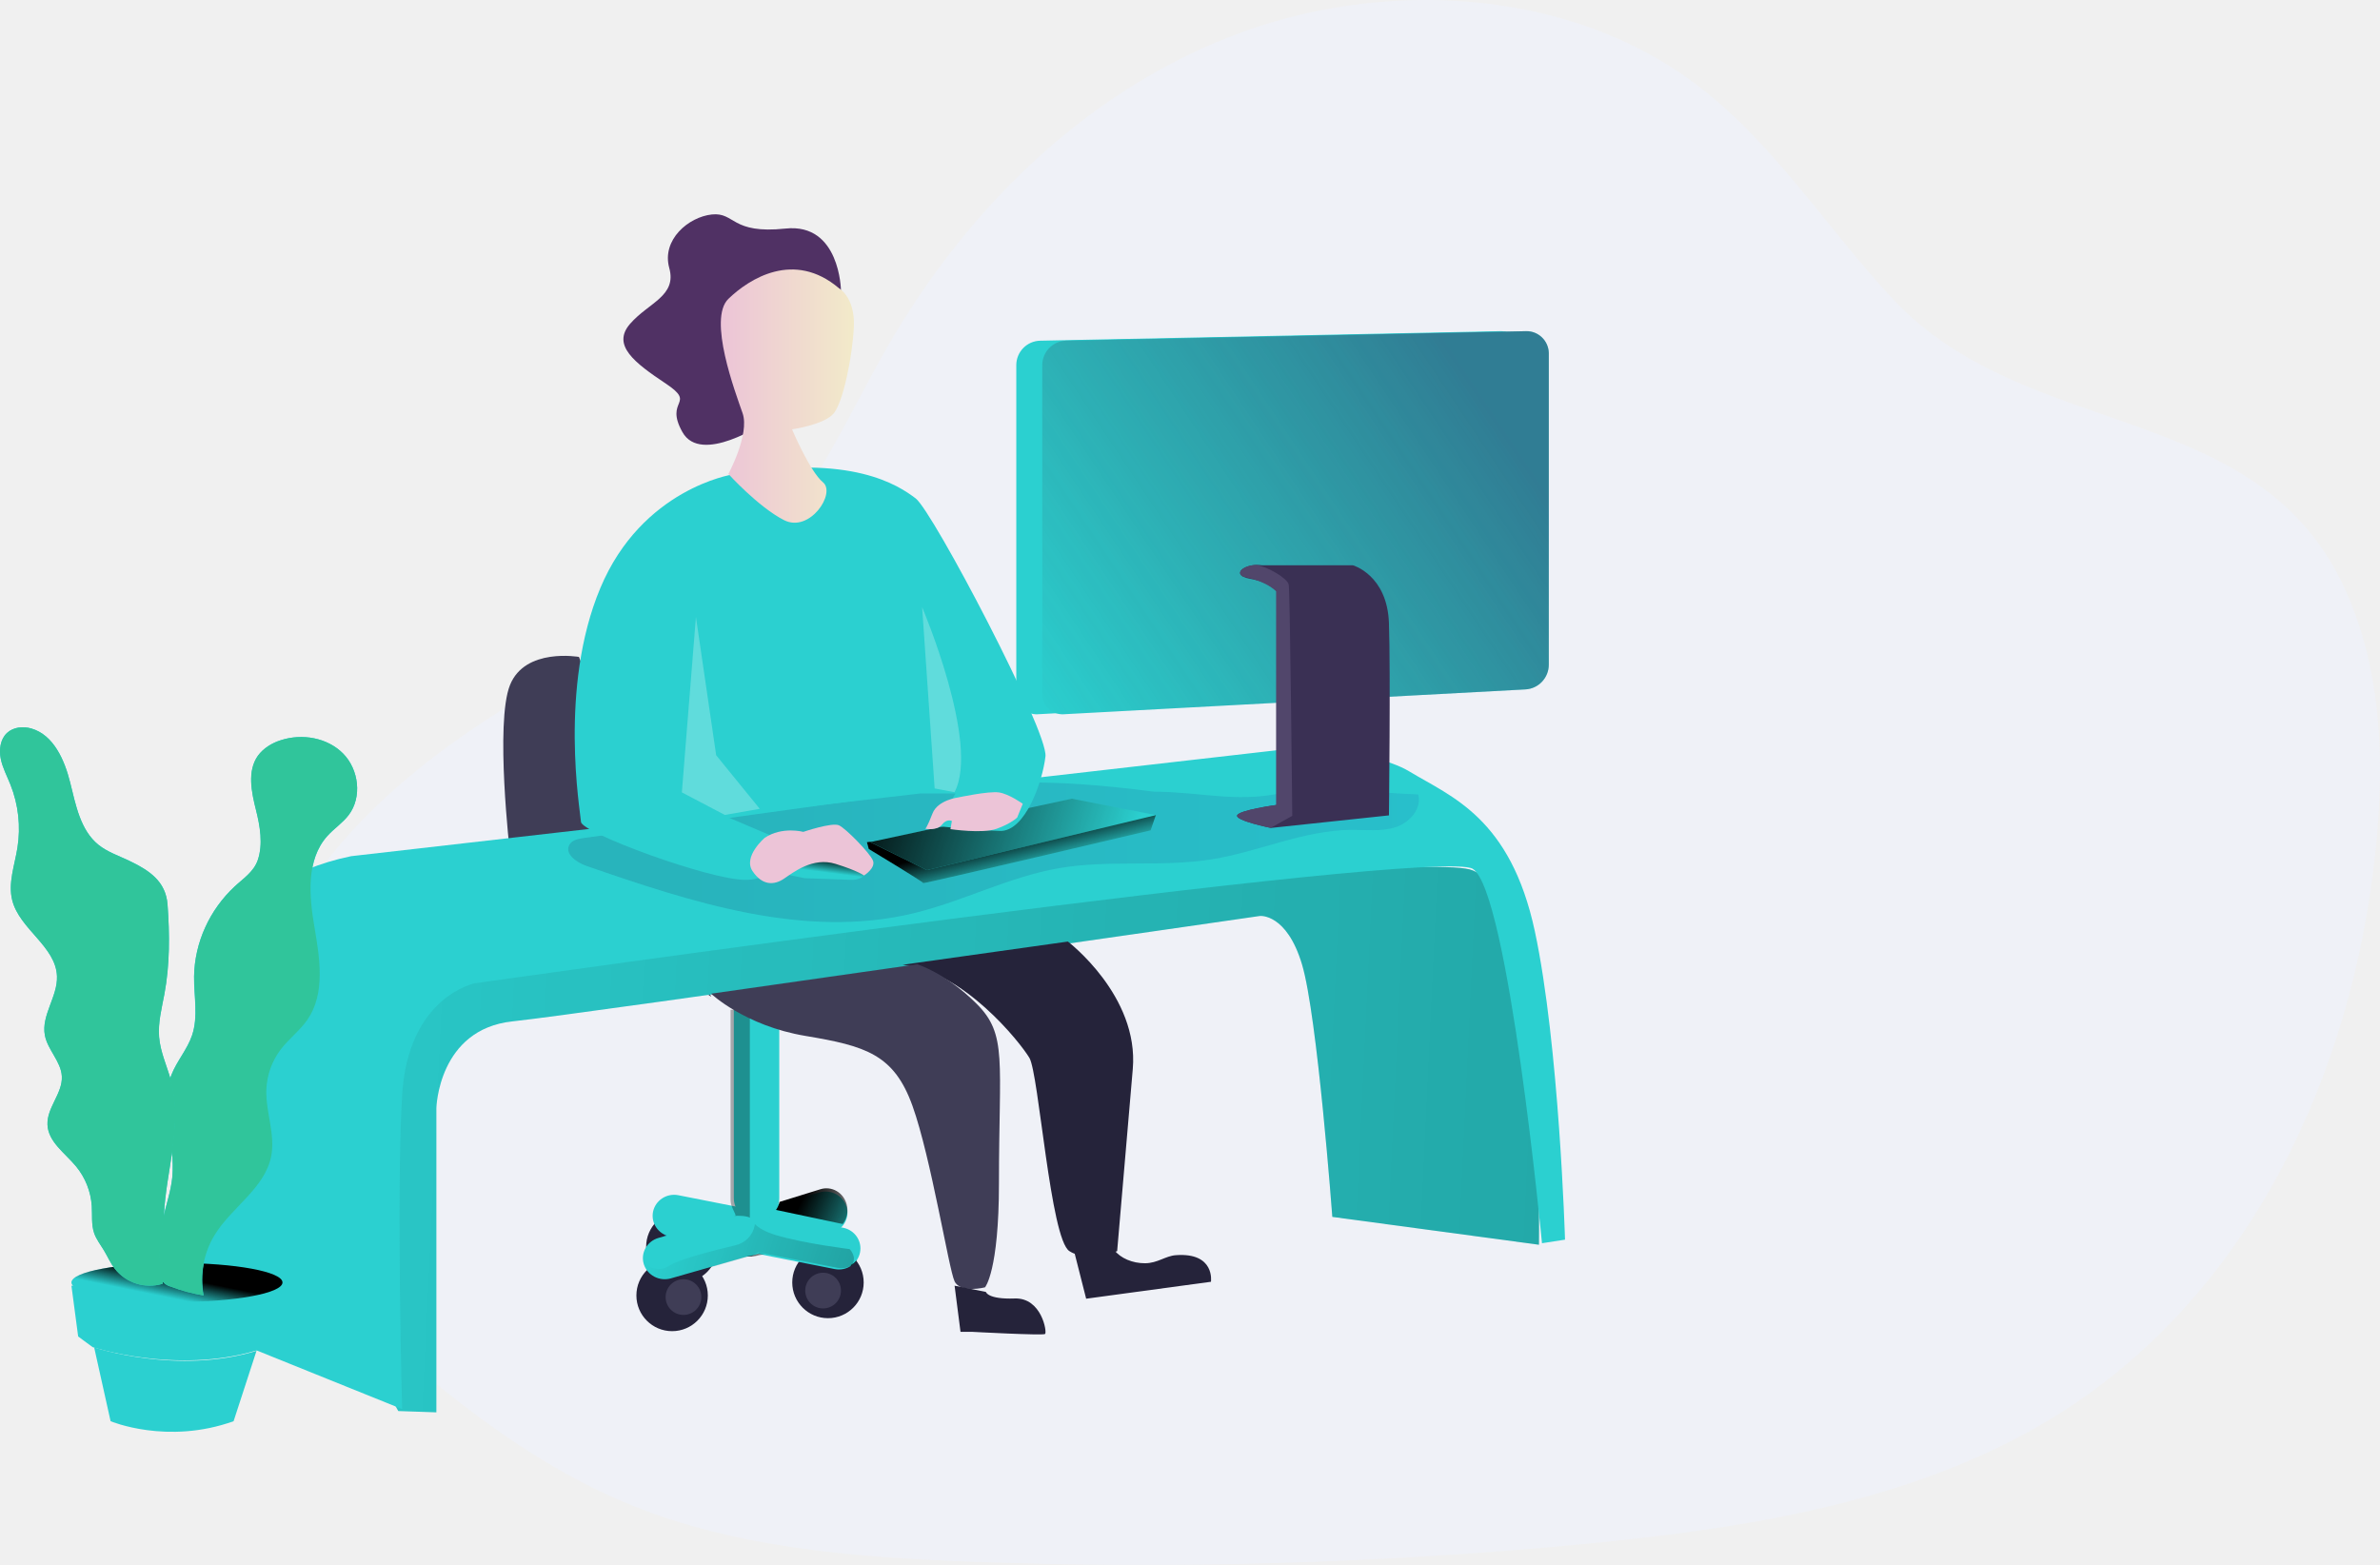
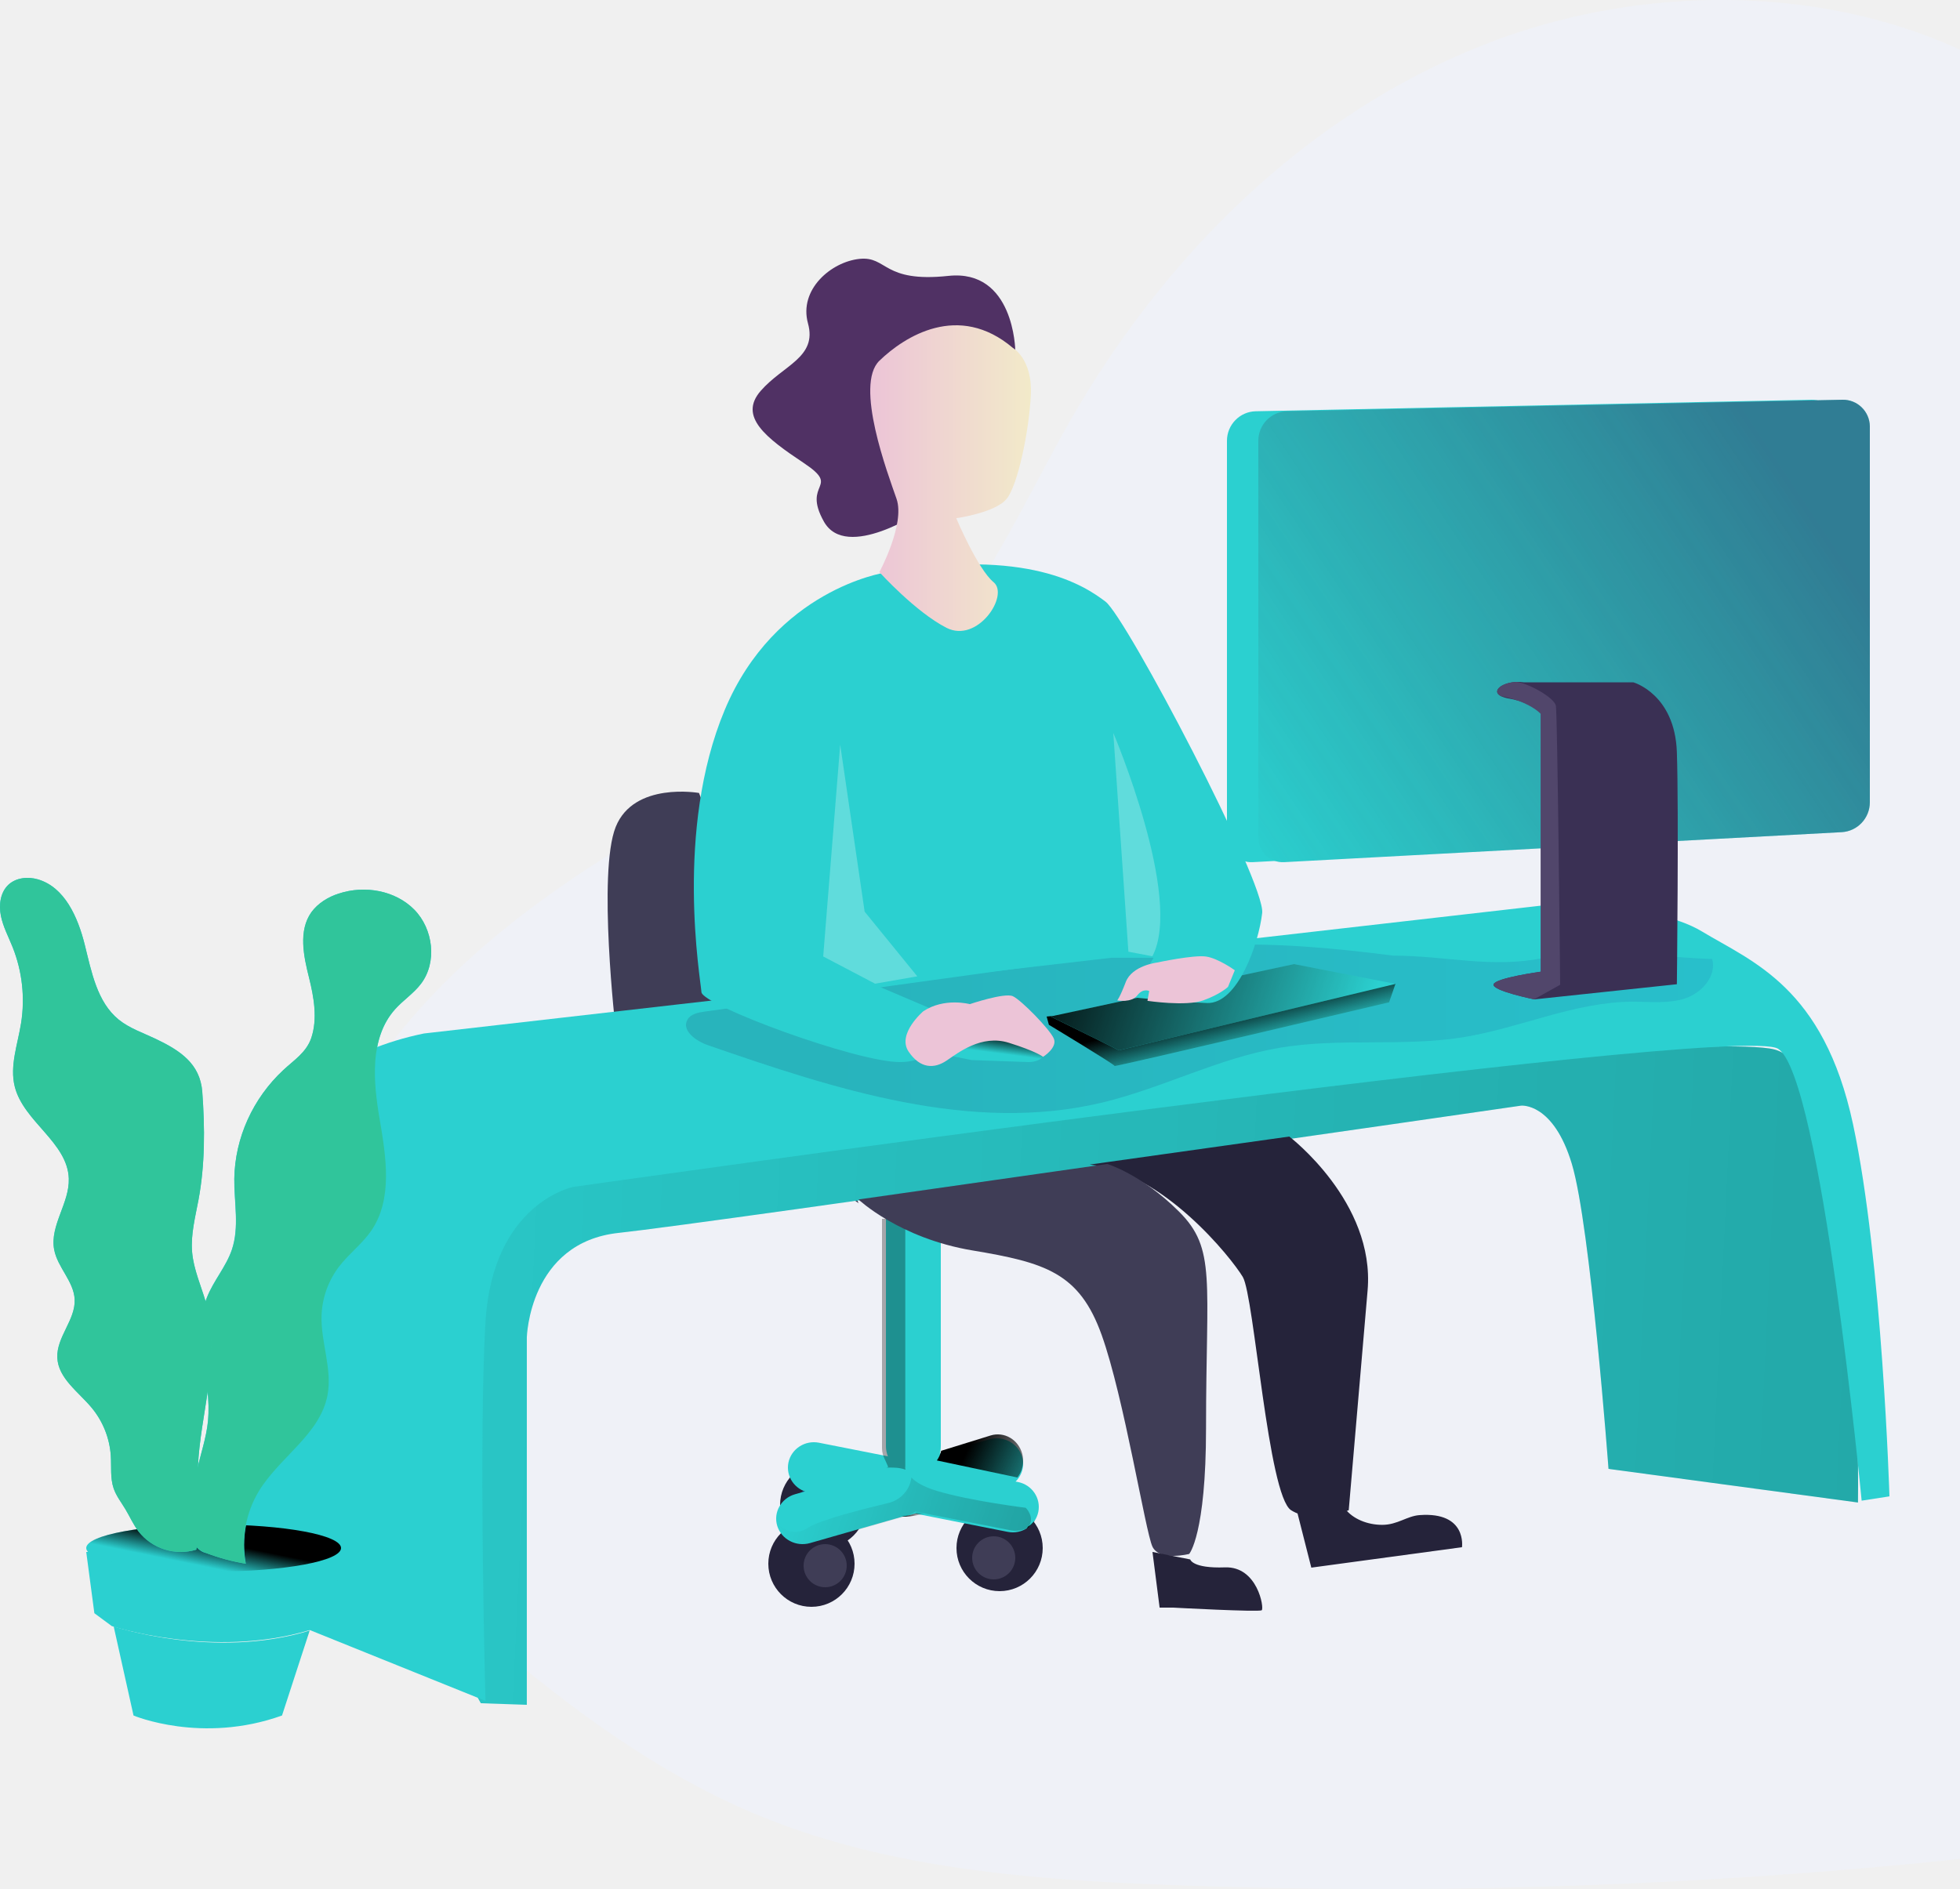
- <svg xmlns="http://www.w3.org/2000/svg" width="733" height="482">
+ <svg xmlns="http://www.w3.org/2000/svg" width="500" height="482">
  <defs>
    <linearGradient id="a" x1="0%" x2="100%" y1="50%" y2="50%">
      <stop offset="0%" stop-color="#183866" />
      <stop offset="100%" stop-color="#1A7FC1" />
    </linearGradient>
    <linearGradient id="b" x1="-.13%" x2="100%" y1="50.057%" y2="50.057%">
      <stop offset="0%" />
      <stop offset="99%" stop-opacity="0" />
    </linearGradient>
    <linearGradient id="c" x1="176.072%" x2="310.393%" y1="-566.037%" y2="-534.629%">
      <stop offset="0%" />
      <stop offset="99%" stop-opacity="0" />
    </linearGradient>
    <linearGradient id="d" x1="58.928%" x2="52.269%" y1="-257.998%" y2="-277.344%">
      <stop offset="0%" />
      <stop offset="99%" stop-opacity="0" />
    </linearGradient>
    <linearGradient id="e" x1="156.099%" x2="8.109%" y1="-63.273%" y2="-76.114%">
      <stop offset="0%" />
      <stop offset="99%" stop-opacity="0" />
    </linearGradient>
    <linearGradient id="f" x1="2361.044%" x2="2162.651%" y1="-16584.906%" y2="-16647.547%">
      <stop offset="0%" />
      <stop offset="99%" stop-opacity="0" />
    </linearGradient>
    <linearGradient id="g" x1="241.391%" x2="133.142%" y1="-426.052%" y2="-412.195%">
      <stop offset="0%" />
      <stop offset="99%" stop-opacity="0" />
    </linearGradient>
    <linearGradient id="h" x1="106.85%" x2="-35.821%" y1="22.502%" y2="19.27%">
      <stop offset="0%" />
      <stop offset="100%" stop-opacity="0" />
    </linearGradient>
    <linearGradient id="i" x1="14.169%" x2="114.168%" y1="-41.335%" y2="-41.335%">
      <stop offset="0%" stop-color="#183866" />
      <stop offset="100%" stop-color="#1A7FC1" />
    </linearGradient>
    <linearGradient id="j" x1="40.386%" x2="71.43%" y1="39.515%" y2="67.977%">
      <stop offset="0%" />
      <stop offset="99%" stop-opacity="0" />
    </linearGradient>
    <linearGradient id="k" x1="-12.531%" x2="93.689%" y1="44.923%" y2="53.42%">
      <stop offset="0%" />
      <stop offset="99%" stop-opacity="0" />
    </linearGradient>
    <linearGradient id="l" x1="53.702%" x2="43.721%" y1="42.271%" y2="80.595%">
      <stop offset="0%" />
      <stop offset="99%" stop-opacity="0" />
    </linearGradient>
    <linearGradient id="m" x1="190.926%" x2="102.154%" y1="-333.246%" y2="-335.028%">
      <stop offset="0%" />
      <stop offset="99%" stop-opacity="0" />
    </linearGradient>
    <linearGradient id="n" x1="168.578%" x2="111.53%" y1="-126.252%" y2="-126.942%">
      <stop offset="0%" />
      <stop offset="99%" stop-opacity="0" />
    </linearGradient>
    <linearGradient id="o" x1="56.989%" x2="28.128%" y1="43.618%" y2="69.958%">
      <stop offset="0%" />
      <stop offset="99%" stop-opacity="0" />
    </linearGradient>
    <linearGradient id="p" x1="58.095%" x2="57.212%" y1="-1473.571%" y2="-1370.204%">
      <stop offset="0%" />
      <stop offset="99%" stop-opacity="0" />
    </linearGradient>
    <linearGradient id="q" x1="-.04%" x2="99.996%" y1="49.993%" y2="49.993%">
      <stop offset="0%" stop-color="#ECC4D7" />
      <stop offset="42%" stop-color="#EFD4D1" />
      <stop offset="100%" stop-color="#F2EAC9" />
    </linearGradient>
    <linearGradient id="r" x1="99.032%" x2="199.03%" y1="-163.287%" y2="-163.287%">
      <stop offset="0%" stop-color="#ECC4D7" />
      <stop offset="42%" stop-color="#EFD4D1" />
      <stop offset="100%" stop-color="#F2EAC9" />
    </linearGradient>
    <linearGradient id="s" x1="124.306%" x2="224.306%" y1="-84.564%" y2="-84.564%">
      <stop offset="0%" stop-color="#ECC4D7" />
      <stop offset="42%" stop-color="#EFD4D1" />
      <stop offset="100%" stop-color="#F2EAC9" />
    </linearGradient>
    <linearGradient id="t" x1="128.89%" x2="24.06%" y1="100.36%" y2="153.095%">
      <stop offset="0%" stop-color="#362958" stop-opacity=".501" />
      <stop offset="100%" stop-color="#34313D" stop-opacity="0" />
    </linearGradient>
    <linearGradient id="u" x1="3990.942%" x2="3874.36%" y1="-34225.187%" y2="-34268.317%">
      <stop offset="0%" />
      <stop offset="99%" stop-opacity="0" />
    </linearGradient>
  </defs>
  <g fill="none" fill-rule="nonzero">
    <path fill="#EFF1F7" d="M583.08 92.214c-20.973-22.385-37.208-49.107-62.275-67.375-39.374-28.754-96.041-31.558-142.08-13.494-46.04 18.063-81.905 54.474-105.544 95.703-12.435 21.692-22.202 45.354-40.423 63.08-15.403 14.976-35.648 24.531-54.843 34.938-30.948 16.733-60.752 36.952-80.78 64.695-20.026 27.743-28.98 64.18-16.178 95.446 8.633 21.097 26.022 37.883 43.836 53.081 20.964 17.869 43.496 34.601 69.5 45.248 32.555 13.246 68.694 16.094 104.134 17.442 62.828 2.38 125.757.601 188.319-5.323 51.23-4.844 104.011-13.113 146.874-39.88 60.043-37.484 91-106.163 97.97-173.51 2.836-26.936 2.118-54.928-8.964-79.92-26.504-59.78-98.017-45.798-139.547-90.131z" />
    <path fill="#3F3D56" d="M178.317 202.334s-16.6-2.947-21.25 8.669c-4.65 11.616 0 51.733 0 51.733L219 307l-40.683-104.666z" />
    <path fill="#2BD0D0" d="M256.202 379.727l-24.555 7.008c-3.568 1.01-7.31-.952-8.372-4.386-1.047-3.438.987-7.046 4.55-8.069l24.522-7.014c3.565-1.01 7.307.947 8.372 4.379 1.058 3.433-.96 7.045-4.517 8.082z" />
    <circle cx="255" cy="395" r="11" fill="#25233A" />
    <circle cx="253.5" cy="397.5" r="5.5" fill="#3F3D56" />
    <circle cx="210" cy="384" r="11" fill="#25233A" />
    <path fill="url(#a)" d="M214 384.5a5.5 5.5 0 11-11 0 5.5 5.5 0 0111 0z" />
    <circle cx="207" cy="399" r="11" fill="#25233A" />
    <path fill="#3F3D56" d="M216 399.5a5.5 5.5 0 11-11 0 5.5 5.5 0 0111 0z" />
    <path fill="#2BD0D0" d="M257.085 390.874l-50.787-10.046c-3.574-.717-5.884-4.13-5.168-7.636.732-3.5 4.21-5.764 7.785-5.066l50.787 10.027c3.574.717 5.884 4.13 5.168 7.637-.723 3.507-4.204 5.781-7.785 5.084z" />
    <path fill="#2BD0D0" d="M226 310h14v59c0 3.866-3.133 7-6.997 7a6.999 6.999 0 01-6.996-7v-59H226z" />
    <path fill="#2BD0D0" d="M231.187 386.708l-24.537 7.025c-3.568 1.014-7.314-.949-8.375-4.388-1.047-3.44.987-7.05 4.548-8.074l24.537-7.005c3.564-1.01 7.304.948 8.368 4.381 1.039 3.435-.99 7.034-4.541 8.06z" />
    <path fill="url(#b)" d="M236 386.26l-3.125.551a12.89 12.89 0 01-2.875.172l1.305-.228a10.302 10.302 0 002.507-.755l2.188.26z" />
    <path fill="url(#c)" d="M261 372.738a6.914 6.914 0 01-1.46 4.262L239 372.65a7.113 7.113 0 001.098-2.462l12.654-3.923a6.201 6.201 0 014.913.579c1.5.867 2.609 2.324 3.083 4.048.164.6.249 1.222.252 1.846z" />
    <path fill="url(#d)" d="M225.22 371.103a5.776 5.776 0 01-.22-1.58V311h5.943v63.07c-.059.31-.04.627.057.93a9.278 9.278 0 00-2.845-.511c-.69-.04-1.385-.04-2.076 0l.425-.1c.262-.04-.94-2.091-1.283-3.286z" opacity=".31" />
    <path fill="url(#e)" d="M262.289 389.8c-.97.523-2.061.797-3.17.796a7.063 7.063 0 01-1.33-.13l-22.407-4.406-1.867-.363a6.54 6.54 0 01-2.133 1.055l-1.11.317-23.025 6.666c-3.514 1.007-7.202-.943-8.247-4.362 1.997 1.805 5.029 1.973 7.223.401 2.811-1.896 14.002-4.743 20.341-6.257 2.996-.698 5.288-3.05 5.848-6 .016-.173.042-.346.08-.517 1.056 1.113 2.997 2.362 6.505 3.423 8.64 2.589 22.667 4.304 22.667 4.304s2.532 2.42.625 5.073z" opacity=".31" />
    <path fill="url(#f)" d="M264 388a7.624 7.624 0 01-2 2 119.75 119.75 0 002-2z" />
    <path fill="url(#g)" d="M226.3 370.559a6.82 6.82 0 001.7 3.13c-.21.039-.425.092-.641.151L206.088 380c-3.271-.813-5.426-3.865-5.044-7.146.381-3.28 3.181-5.781 6.556-5.854a7.14 7.14 0 011.35.132l17.35 3.427z" />
    <path fill="#503164" d="M259 89.407s-.276-20.805-17.075-19.01c-16.8 1.793-15.511-5.095-22.687-4.339-7.175.757-15.51 7.786-13.117 16.468 2.395 8.682-6.332 10.623-12.064 17.21-5.733 6.587 1.349 11.976 11.006 18.416 9.657 6.44-.6 4.773 5.125 14.955 5.726 10.181 25.107-2.825 25.107-2.825L259 89.407z" />
    <path fill="#2BD0D0" d="M122.664 434.601l11.73.399v-93.745s.59-24.241 23.452-26.673c22.861-2.431 230.196-32.466 230.196-32.466s8.218-.87 12.951 14.901c4.733 15.771 9.34 77.787 9.34 77.787l63.64 8.577s1.68-109.55-21.302-115.595c-22.981-6.045-323.522 24.76-323.522 24.76s-22.29 116.352-6.485 142.055z" />
    <path fill="url(#h)" d="M122.664 434.601l11.73.399v-93.745s.59-24.241 23.452-26.673c22.861-2.431 230.196-32.466 230.196-32.466s8.218-.87 12.951 14.901c4.733 15.771 9.34 77.787 9.34 77.787l63.64 8.577s1.68-109.55-21.302-115.595c-22.981-6.045-323.522 24.76-323.522 24.76s-22.29 116.352-6.485 142.055z" opacity=".197" />
    <path fill="#2BD0D0" d="M62 303.784s5.744-31.756 46.144-40.079l285.183-32.643s27.996-1.16 40.804 6.587c12.808 7.746 31.088 14.168 38.583 49.223 7.495 35.056 9.286 94.942 9.286 94.942l-7.09 1.1s-10.348-108.44-21.312-115.306c-10.963-6.865-307.402 35.255-307.402 35.255s-20.561 4.088-22.352 34.532c-1.79 30.443 0 96.605 0 96.605L62 409.057V303.784z" />
    <path fill="url(#i)" d="M355.425 243.844c-14.762-1.9-29.644-3.276-44.519-2.72-11.18.433-22.286 1.966-33.372 3.493l-97.775 13.503c-1.66.23-3.55.603-4.38 2.044-1.592 2.752 2.15 5.464 5.182 6.512 32.51 11.256 67.243 22.656 100.708 14.63 15.3-3.669 29.511-11.288 45.03-13.935 15.518-2.647 31.448-.21 46.933-2.706 14.557-2.345 28.417-9.009 43.172-9.074 4.525 0 9.183.577 13.475-.839 4.293-1.415 8.088-5.739 6.9-10.05-13.853-.478-29.404-3.007-42.992-.262-13.449 2.712-24.894-.596-38.362-.596z" opacity=".19" />
    <path fill="#2BD0D0" d="M267 259.38l.57 2.114s16.881 10.173 16.775 10.501c-.106.328 70.024-16.24 70.024-16.24L356 251l-89 8.38z" />
    <path fill="url(#j)" d="M267 259.38l.57 2.114s16.881 10.173 16.775 10.501c-.106.328 70.024-16.24 70.024-16.24L356 251l-89 8.38z" />
    <path fill="#2BD0D0" d="M268 259.364L330.107 246 356 251.054 285.442 268z" />
    <path fill="url(#k)" d="M268 259.364L330.107 246 356 251.054 285.442 268z" />
    <path fill="#2BD0D0" d="M247.832 270.484l14.457.512s3.672.228 4.62-2.717c.95-2.945-5.89-9.16-6.622-9.277-.733-.118-19.76 5.22-17.017 10.556l4.562.926z" />
    <path fill="url(#l)" d="M247.832 270.484l14.457.512s3.672.228 4.62-2.717c.95-2.945-5.89-9.16-6.622-9.277-.733-.118-19.76 5.22-17.017 10.556l4.562.926z" />
    <path fill="#2BD0D0" d="M79 416.056l-7.058 21.677c-20.473 7.351-37.88 0-37.88 0L29 415s25.535 8.56 50 1.056z" />
    <path fill="url(#m)" d="M79 416.056l-7.058 21.677c-20.473 7.351-37.88 0-37.88 0L29 415s25.535 8.56 50 1.056z" />
    <path fill="#2BD0D0" d="M87 396l-2.284 16.943-5.786 3.008c-24.648 7.42-50.415-1.038-50.415-1.038l-4.443-3.283L22 396h65z" />
    <path fill="url(#n)" d="M87 396l-2.284 16.943-5.786 3.008c-24.648 7.42-50.415-1.038-50.415-1.038l-4.443-3.283L22 396h65z" />
    <ellipse cx="54.5" cy="395" fill="#2BD0D0" rx="32.5" ry="6" />
    <ellipse cx="54.5" cy="395" fill="url(#o)" rx="32.5" ry="6" />
    <path fill="#2BD0D0" d="M39.641 265.03c-3.182-1.515-6.603-2.658-9.356-4.87-5.547-4.5-6.953-12.248-8.69-19.198-1.736-6.951-5.097-14.593-11.944-16.587-2.562-.737-5.567-.445-7.515 1.39-2.053 1.933-2.47 5.11-1.908 7.914.561 2.804 1.928 5.316 2.985 7.974a36.878 36.878 0 012.172 19.477c-.865 5.389-2.932 10.851-1.605 16.134 2.252 8.964 13.47 14.22 13.78 23.457.212 6.233-4.885 12.001-3.73 18.135.852 4.538 5.005 8.08 5.23 12.692.25 5.23-4.662 9.655-4.424 14.885.237 5.23 5.427 8.725 8.815 12.839a21.453 21.453 0 014.827 12.193c.178 2.791-.179 5.682.726 8.327.66 1.933 1.98 3.575 3.004 5.316 1.13 1.88 1.981 3.914 3.341 5.655a13.696 13.696 0 0014.725 4.651c1.05-6.95.132-14.04.423-21.065.574-13.609 5.691-27.324 2.416-40.535-1.201-4.844-3.512-9.443-3.922-14.413-.363-4.44.812-8.838 1.631-13.217 1.69-9.044 1.664-18.394.97-27.538-.547-7.256-5.618-10.599-11.95-13.616z" />
    <path fill="#2BD0D0" d="M59.752 300.767c-.053 6.062 1.33 12.33-.612 18.085-1.47 4.362-4.702 7.934-6.371 12.223-3.85 9.899 1.33 21 .273 31.57-.44 4.354-1.936 8.537-2.88 12.813a51.236 51.236 0 00-.851 16.485 4.17 4.17 0 003.325 4.342A51.942 51.942 0 0062.711 399a26.638 26.638 0 013.445-18.59c5.274-8.63 15.522-14.446 17.43-24.359 1.29-6.712-1.715-13.524-1.502-20.355a21.886 21.886 0 014.482-12.548c2.48-3.227 5.839-5.723 8.147-9.07 5.546-8.066 3.817-18.848 2.168-28.494-1.65-9.647-2.607-20.748 3.91-28.057 2.062-2.31 4.748-4.044 6.617-6.513 4.163-5.504 3.112-13.983-1.73-18.902-4.84-4.92-12.635-6.28-19.218-4.116a13.86 13.86 0 00-7.01 4.76c-3.325 4.714-1.995 11.154-.585 16.757 1.23 4.867 2.221 10.483.539 15.39-1.257 3.651-4.443 5.63-7.15 8.172a38.903 38.903 0 00-12.502 27.692z" />
    <path fill="#30C59B" d="M53.062 354.522c-.938 6.593-2.292 13.239-2.57 19.851v.665a1.757 1.757 0 01-.111.479 51.684 51.684 0 00-.866 16.501c.036.893.261 1.768.66 2.566-.032.279-.072.551-.111.83a13.702 13.702 0 01-14.73-4.652c-1.32-1.741-2.213-3.775-3.342-5.655-1.057-1.748-2.345-3.39-3.005-5.317-.905-2.659-.549-5.536-.727-8.327a21.453 21.453 0 00-4.828-12.196c-3.389-4.087-8.587-7.516-8.818-12.833-.231-5.317 4.676-9.656 4.425-14.887-.224-4.612-4.379-8.154-5.23-12.693-1.157-6.135 3.962-11.903 3.731-18.137-.31-9.238-11.532-14.495-13.785-23.46-1.32-5.284.74-10.747 1.605-16.136a36.876 36.876 0 00-2.146-19.46c-1.057-2.658-2.424-5.163-2.986-7.975-.561-2.81-.145-5.981 1.909-7.922 1.982-1.834 4.954-2.126 7.517-1.389 6.856 1.994 10.204 9.664 11.948 16.615 1.744 6.952 3.144 14.694 8.692 19.2 2.742 2.227 6.176 3.356 9.36 4.872 6.34 3.017 11.413 6.36 11.955 13.55.66 9.145.72 18.496-.97 27.541-.82 4.38-1.982 8.78-1.632 13.219.35 4.44 2.272 8.64 3.527 12.946.139.485.277.977.396 1.469 1.665 6.839 1.13 13.757.132 20.735z" />
    <path fill="url(#p)" d="M49.718 394a7.789 7.789 0 01-.502-2.488c-.43-5.36-.216-10.78.637-16.047.023-.155.052-.31.08-.465-.171 6.346.374 12.744-.215 19z" />
    <path fill="#30C59B" d="M107.393 251.014c-1.871 2.47-4.562 4.202-6.627 6.513-6.527 7.303-5.568 18.41-3.916 28.057 1.651 9.646 3.383 20.428-2.172 28.495-2.31 3.32-5.674 5.842-8.159 9.069a21.865 21.865 0 00-4.49 12.548c-.212 6.831 2.798 13.643 1.506 20.355-1.911 9.913-12.175 15.742-17.457 24.36A26.644 26.644 0 0062.654 399a51.824 51.824 0 01-10.064-2.715 5.425 5.425 0 01-2.344-1.415 2.503 2.503 0 01-.247-.345 6.232 6.232 0 01-.699-2.55c-.599-5.506-.3-11.073.886-16.484.033-.16.073-.319.113-.478.946-4.11 2.345-8.14 2.771-12.336a39.84 39.84 0 00-.16-8.166c1.006-6.971 1.545-13.882-.153-20.668-.12-.49-.26-.982-.4-1.467.127-.425.273-.85.44-1.268 1.672-4.289 4.909-7.86 6.38-12.223 1.939-5.756.56-12.023.613-18.085.087-10.47 4.823-20.58 12.429-27.725 2.71-2.542 5.901-4.52 7.16-8.172 1.685-4.907.666-10.523-.54-15.39-1.418-5.603-2.764-12.043.587-16.757 1.665-2.337 4.29-3.857 7.02-4.76 6.567-2.165 14.407-.804 19.249 4.116 4.842 4.92 5.868 13.43 1.698 18.902z" />
    <path fill="#2BD0D0" d="M225.573 146.146s-27.817 4.3-40.684 34.977c-12.867 30.677-6.176 68.683-5.951 72.027.225 3.344 39.428 17.85 50.635 17.85 11.208 0 13.542-11.229 13.542-11.229l-19.803-8.433 60.17-6.949h10.804l-5.951 10.032s11.743 1.23 19.592 1.511c7.848.281 13.178-15.24 14.057-22.959.88-7.717-34.667-75.458-39.977-79.47-5.31-4.013-19.717-13.817-56.434-7.357z" />
    <path fill="url(#q)" d="M258.392 88.776s5.032 2.83 4.58 11.985c-.453 9.155-3.29 22.932-6.153 26.5-2.864 3.57-12.88 4.968-12.88 4.968s5.464 12.977 9.53 16.326c4.066 3.349-4.086 15.687-12.015 11.639-7.928-4.049-17.12-14.216-17.12-14.216s6.612-12.245 4.376-18.69c-2.235-6.445-10.772-29.064-4.376-35.242 6.396-6.18 20.186-15.035 34.058-3.27z" />
    <path fill="#FFF" opacity=".25" d="M214.334 190L210 244.055 223.238 251 234 249.122l-13.428-16.504zM284 187s17.909 42.077 9.97 57l-6.116-1.16L284 187z" />
    <path fill="url(#r)" d="M235.522 258.045s-6.766 5.775-3.746 10.267c3.02 4.491 6.625 4.363 9.631 2.355 3.006-2.009 8.911-6.776 15.946-4.588 7.035 2.188 8.744 3.58 8.744 3.58s3.705-2.316 2.744-4.639c-.962-2.323-8.32-9.85-10.452-10.825-2.132-.975-10.983 2.021-10.983 2.021s-6.503-1.758-11.884 1.83z" />
    <path fill="url(#s)" d="M295.191 245.598s-6.385.759-7.998 4.957c-1.613 4.198-2.193 4.71-2.193 4.71s3.606.69 5.106-1.264 3.059-1.133 3.059-1.133l-.447 2.507s9.798 1.477 14.224-.11c4.425-1.589 6.325-3.453 6.325-3.453l1.733-4.24s-4.18-3.03-7.332-3.5c-3.152-.47-12.477 1.526-12.477 1.526z" />
    <path fill="#25233A" d="M328.893 290s21.934 16.687 19.984 39.259c-1.949 22.572-4.813 56.087-4.813 56.087s-8.846 3.722-14.707 0c-5.862-3.722-9.411-54.65-12.315-59.513-2.904-4.864-20.375-26.79-39.042-28.679L328.893 290z" />
    <path fill="#3F3D56" d="M219 306.058s10.444 9.895 29.062 13.002c18.619 3.107 27.297 5.7 32.987 21.605 5.69 15.905 11.148 50.137 12.935 53.963 1.786 3.826 9.382 1.874 9.382 1.874s4.296-4.895 4.296-32.114c0-37.946 2.655-45.724-6.913-55.256-9.568-9.533-18.272-12.132-18.272-12.132L219 306.058z" />
    <path fill="#25233A" d="M294 396l1.82 14.197h3.408s21.948 1.187 22.636.675c.688-.513-1.057-11.243-9.372-10.94-8.316.304-8.861-2.023-8.861-2.023L294 396zm37-9.844L334.518 400l38.437-5.212s1.353-9.093-10.823-8.191c-3.214.234-5.608 2.465-9.471 2.485-3.863.02-7.563-1.543-9.511-4.082L331 386.156z" />
    <path fill="#2BD0D0" d="M461.804 212.337l-142.243 7.654c-3.44.181-6.376-2.47-6.561-5.926V112.473c.003-4.101 3.267-7.448 7.348-7.535l141.661-2.937a6.835 6.835 0 014.886 1.917 6.898 6.898 0 012.105 4.827v95.971c-.005 4.056-3.164 7.402-7.196 7.621z" />
    <path fill="#2BD0D0" d="M469.804 212.337l-142.25 7.655c-3.44.177-6.372-2.478-6.554-5.934V112.473c-.004-4.102 3.26-7.452 7.342-7.535l141.68-2.937c3.777-.07 6.898 2.943 6.978 6.738v95.977c-.005 4.057-3.164 7.403-7.196 7.621z" />
    <path fill="url(#t)" d="M469.804 212.337l-142.25 7.655c-3.44.177-6.372-2.478-6.554-5.934V112.473c-.004-4.102 3.26-7.452 7.342-7.535l141.68-2.937c3.777-.07 6.898 2.943 6.978 6.738v95.977c-.005 4.057-3.164 7.403-7.196 7.621z" />
    <path fill="#3A3054" d="M427.773 251.138L391.478 255s-11.053-2.23-10.455-3.862c.599-1.633 12.156-3.205 12.156-3.205v-65.804c-.1-.146-1.621-2.084-5.789-3.319-.807-.239-1.628-.43-2.459-.57a7.252 7.252 0 01-2.06-.624c-2.479-1.28.26-3.51 4.107-3.61a9.625 9.625 0 011.802.106h27.913s10.568 2.973 11.08 17.811c.511 14.839 0 59.215 0 59.215z" />
    <path fill="#51466B" d="M398 251.277L391.322 255s-10.888-2.23-10.299-3.863c.59-1.632 11.995-3.205 11.995-3.205v-65.809c-.138-.152-1.807-1.898-5.703-3.318a28.64 28.64 0 00-4.452-1.195c-2.442-1.28.255-3.51 4.046-3.61 3.228.445 9.585 4.028 9.998 6.073.412 2.044 1.093 71.204 1.093 71.204z" />
    <path fill="url(#u)" d="M263 389c-.881 1.001-1.29 1.37-.77.547.27-.159.527-.342.77-.547z" />
  </g>
</svg>
